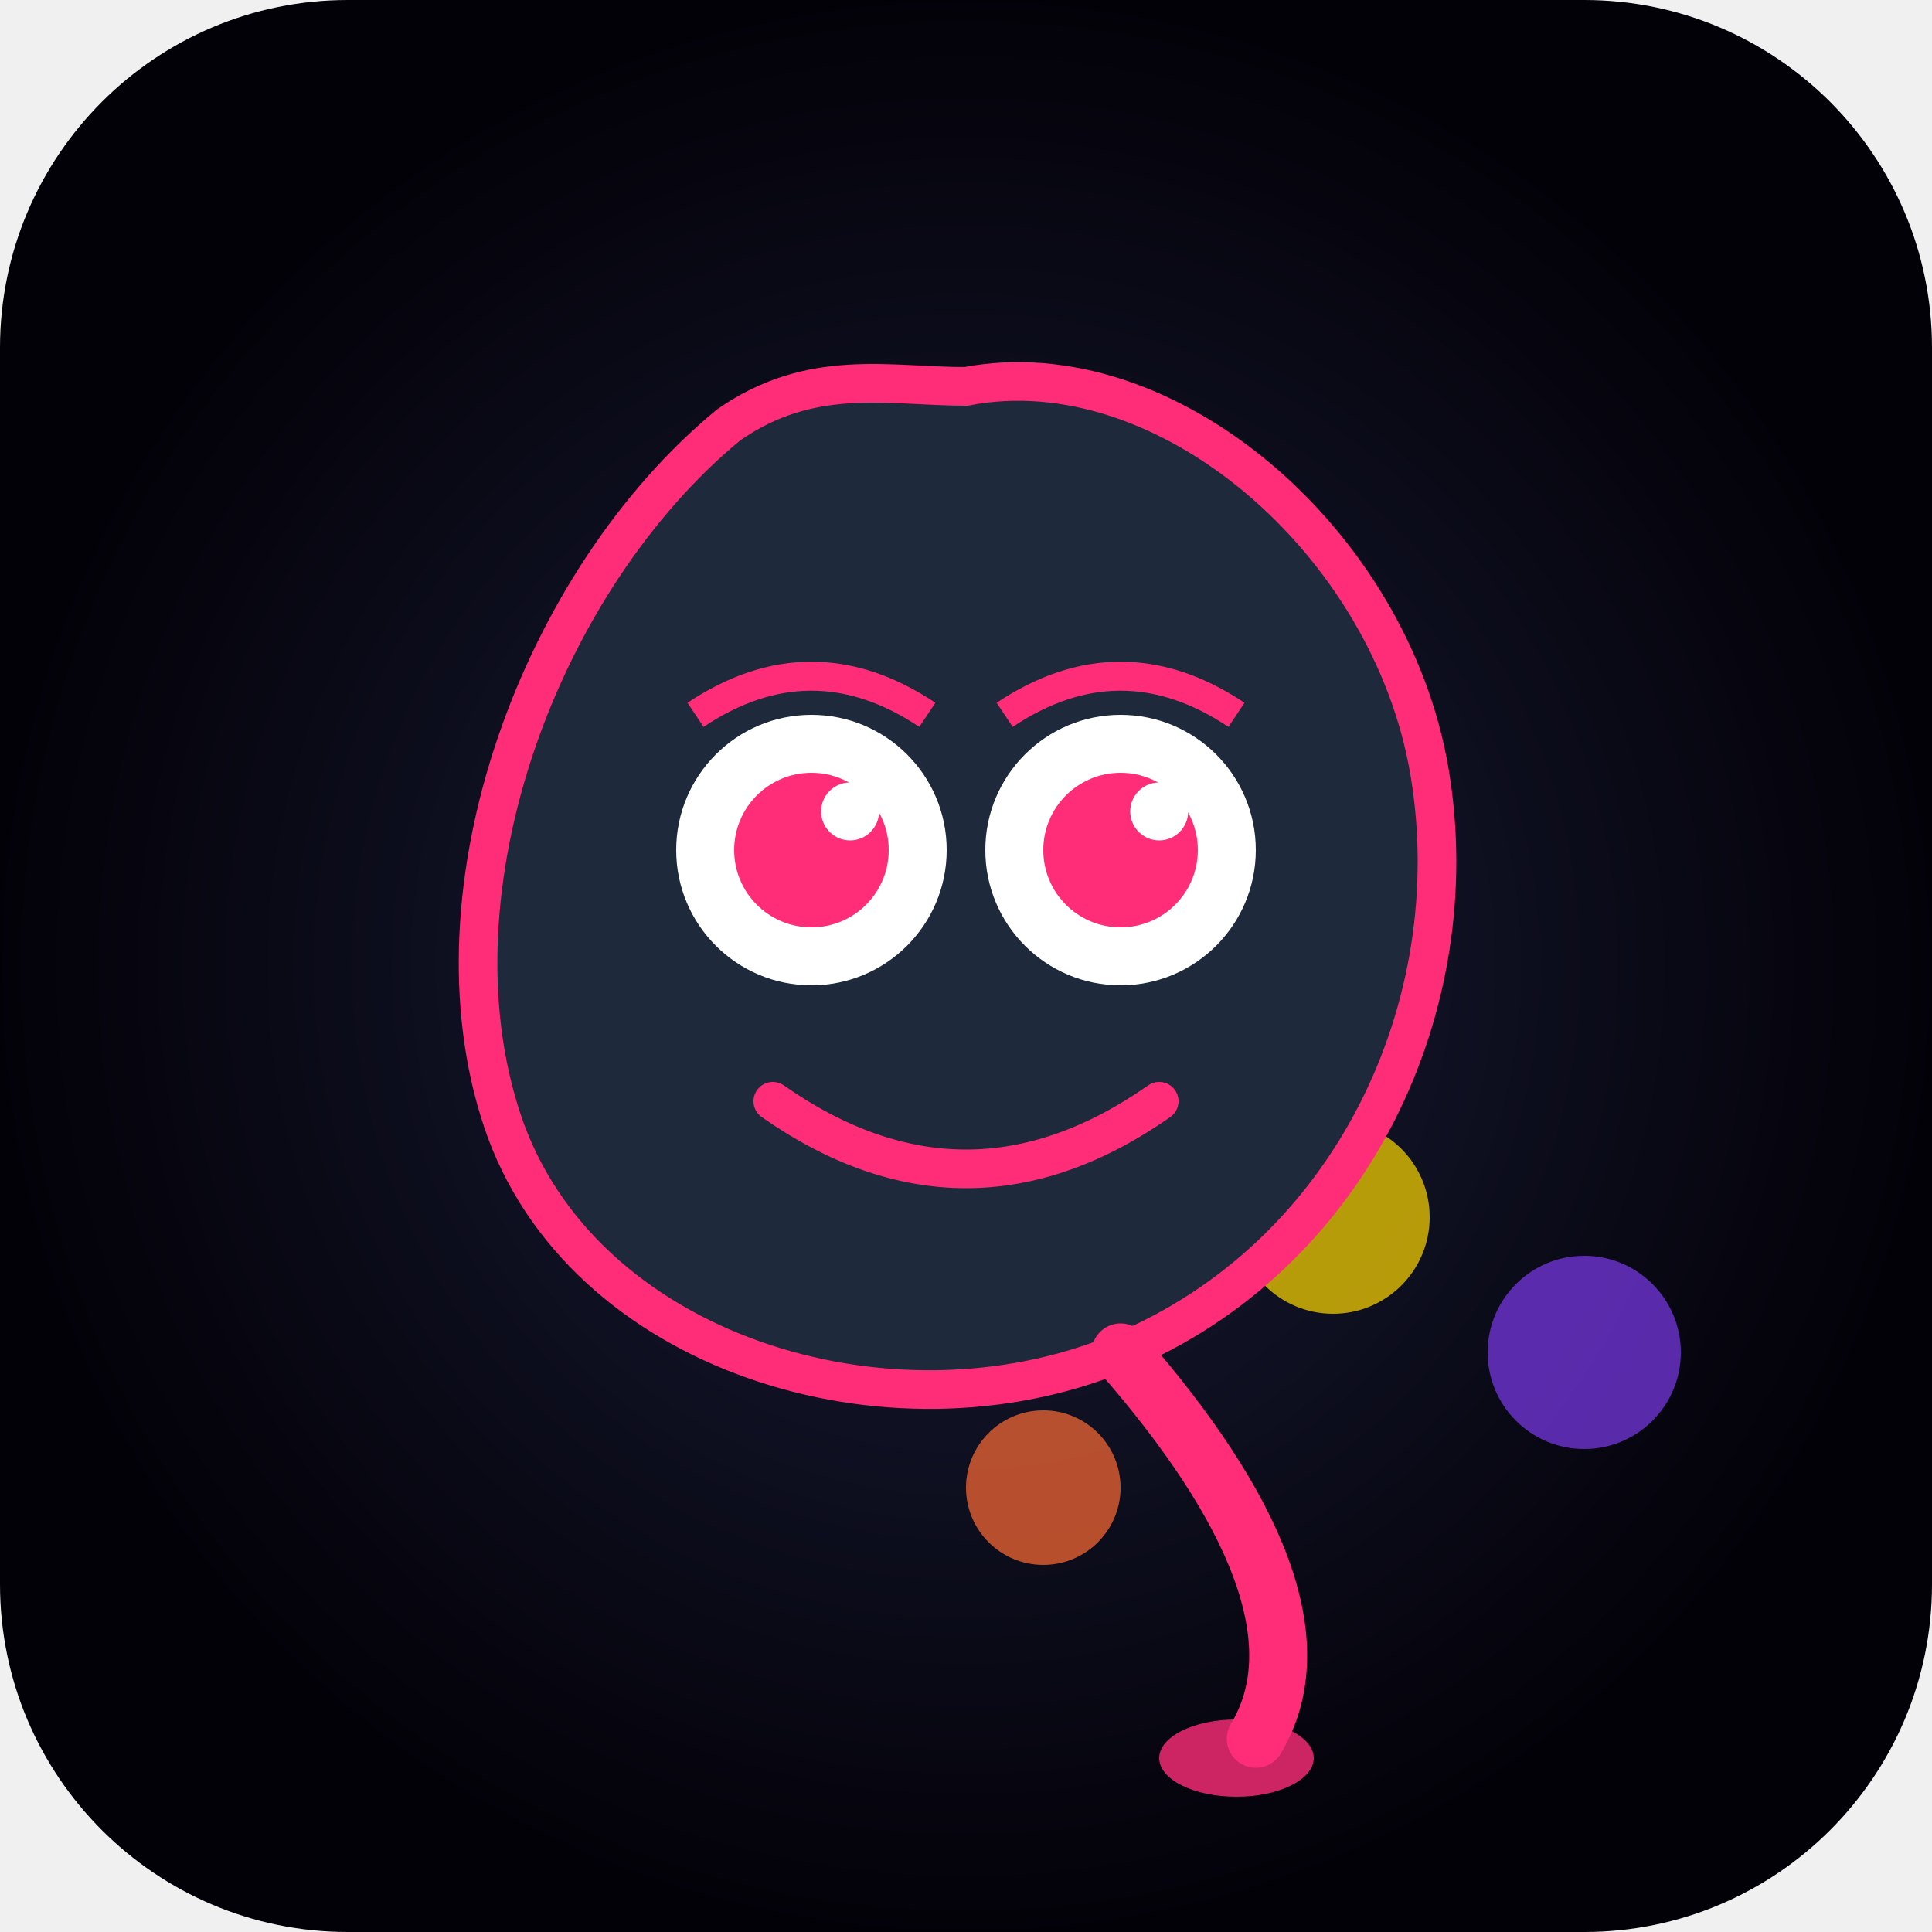
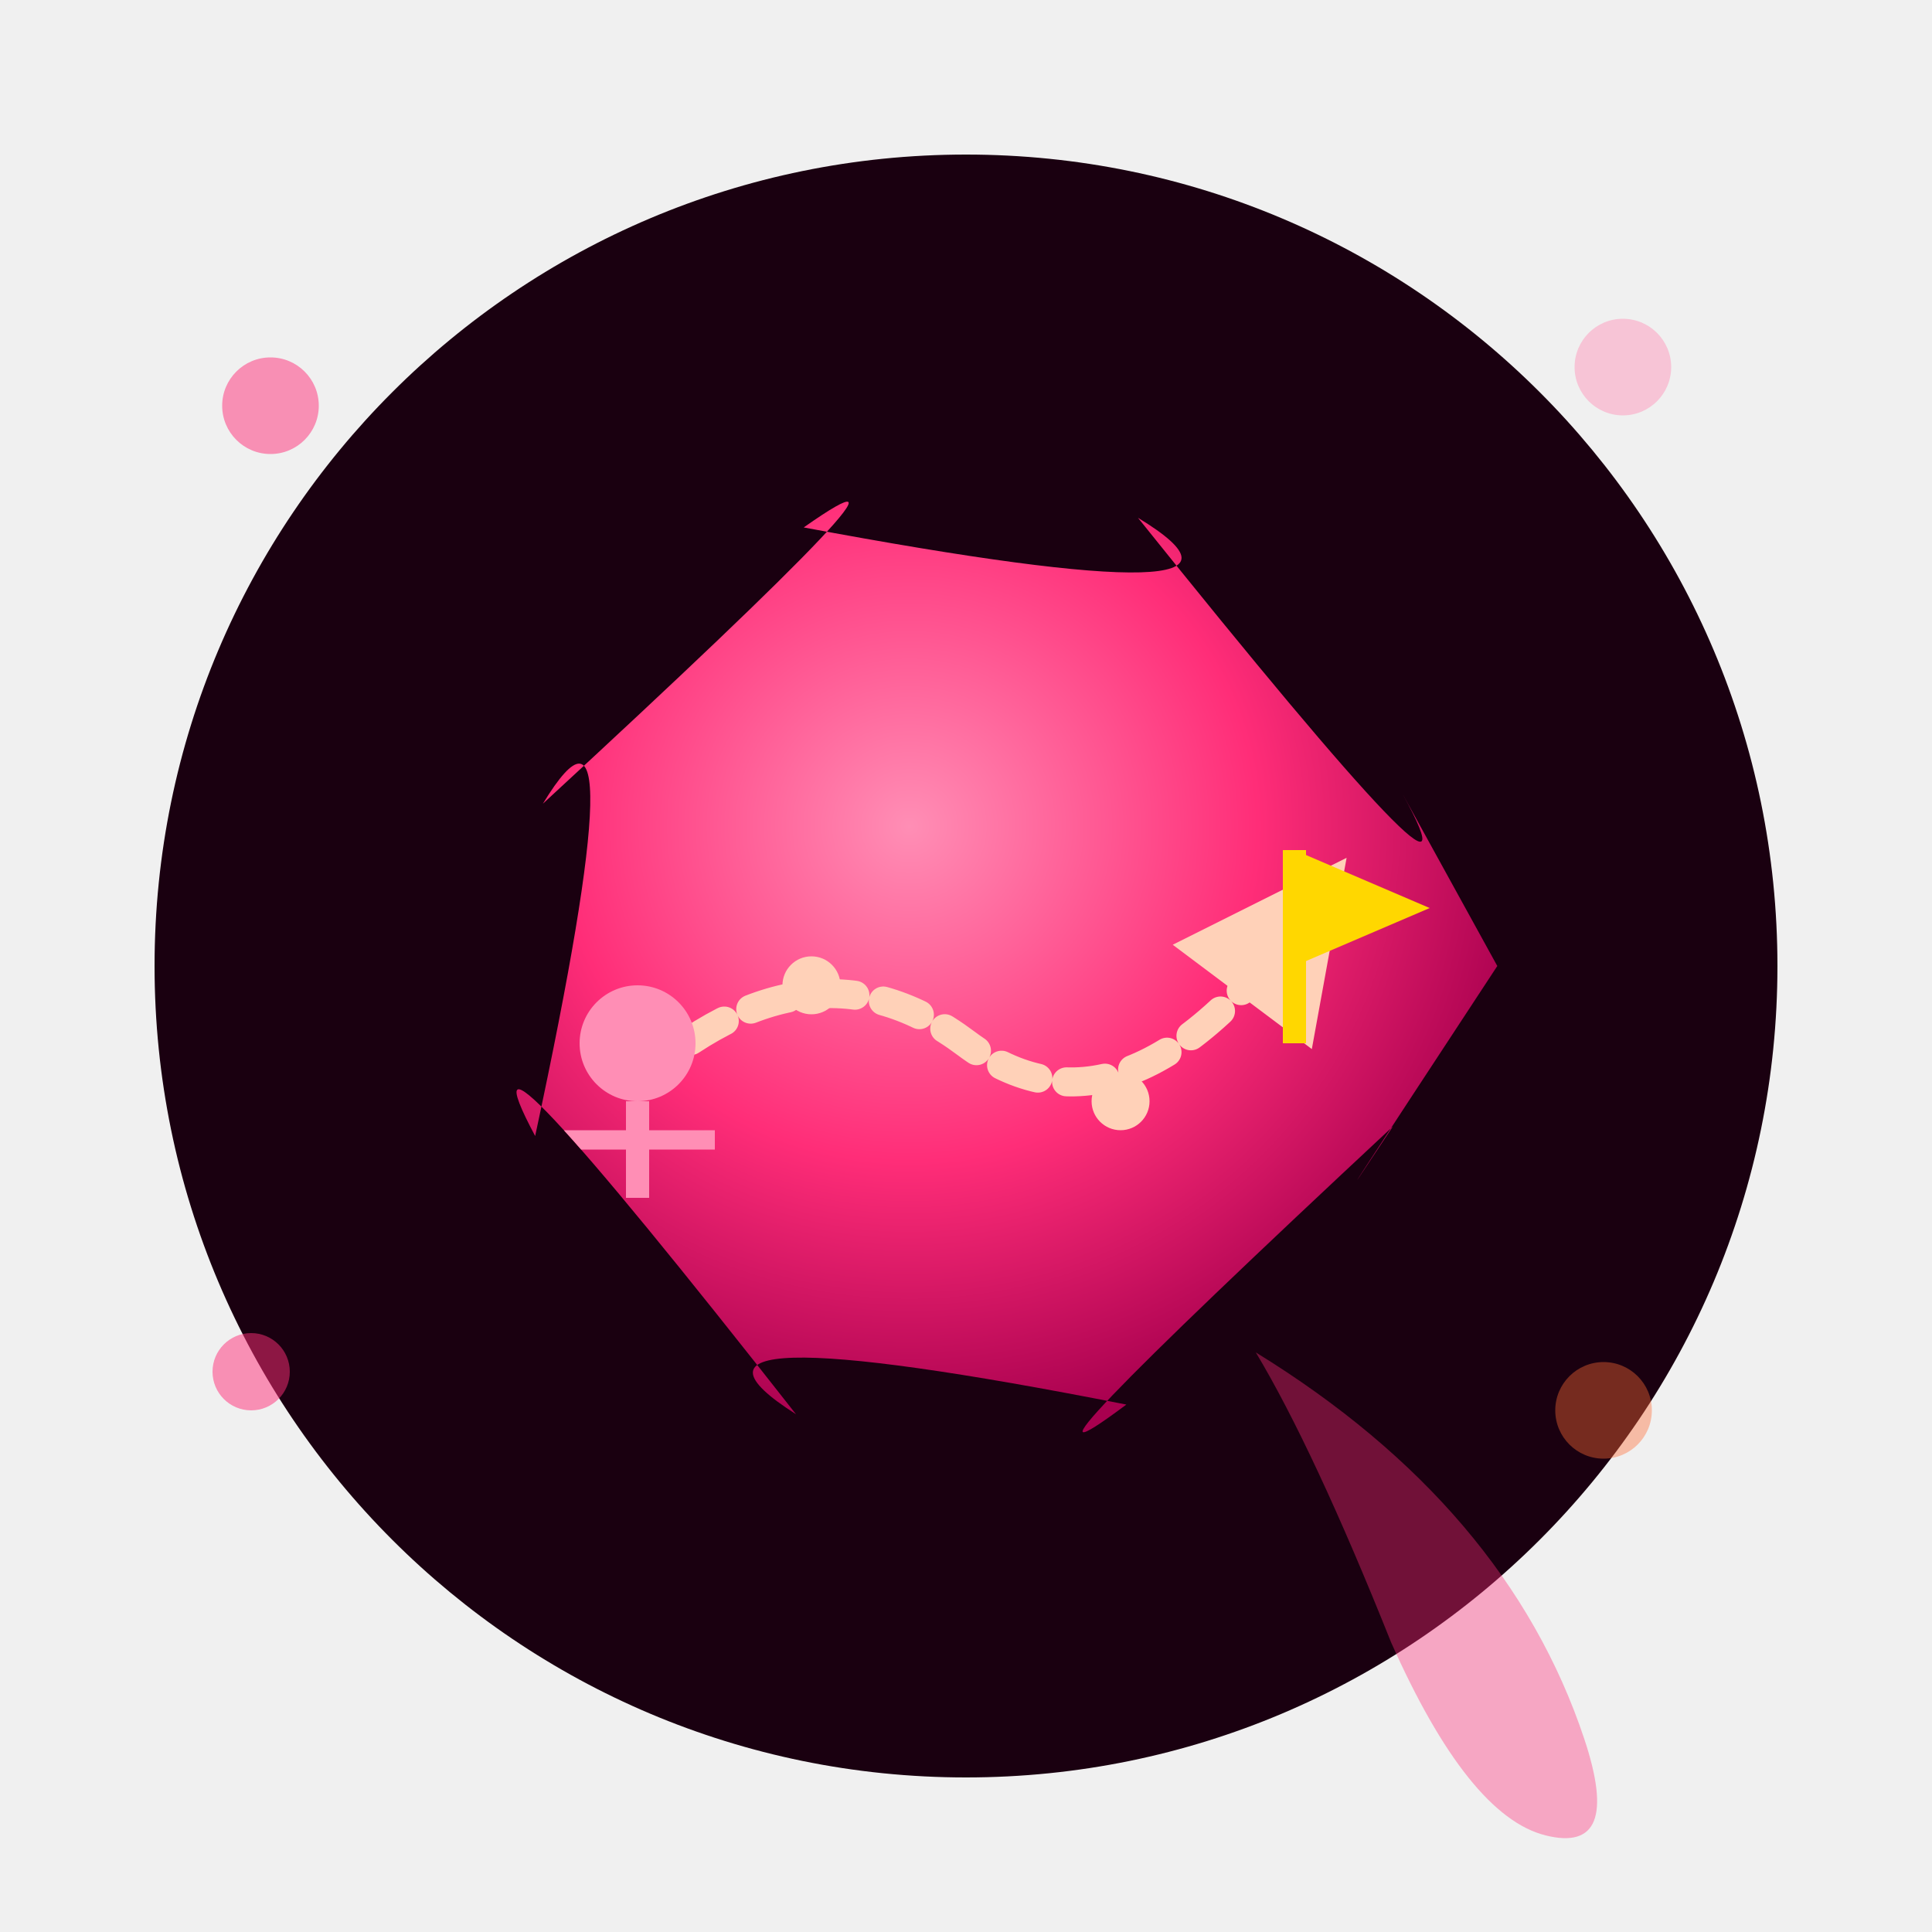
<svg xmlns="http://www.w3.org/2000/svg" viewBox="0 0 100 100" width="200" height="200">
  <defs>
-     <radialGradient id="bg" cx="50%" cy="50%" r="50%">
-       <stop offset="0%" stop-color="#1a1f3a" />
-       <stop offset="100%" stop-color="#030108" />
+     <radialGradient id="mguxBlobGrad" cx="40%" cy="35%" r="65%">
+       <stop offset="0%" stop-color="#FF8EB5" />
+       <stop offset="55%" stop-color="#FF2D78" />
+       <stop offset="100%" stop-color="#A8004F" />
    </radialGradient>
+     <clipPath id="mguxBlobClip">
+       <path d="M 77.5 50.0 Q 66.6 66.6 72.1 58.3 Q 50.0 78.9 58.3 72.7 Q 32.4 67.6 41.2 73.2 Q 23.0 50.0 27.7 58.8 Q 33.2 33.2 28.1 41.6 Q 50.0 21.4 41.6 27.3 Q 67.8 32.2 58.9 26.8 Q 77.5 50.0 72.6 41.1 Z" />
+     </clipPath>
+     <marker id="arrowMGUX" markerWidth="6" markerHeight="6" refX="3" refY="3" orient="auto">
+       <polygon points="0 0, 6 3, 0 6" fill="#FFD1B8" />
+     </marker>
  </defs>
-   <rect width="100" height="100" rx="18" fill="url(#bg)" />
-   <circle cx="64" cy="58" r="5" fill="#FFD700" opacity="0.7" />
-   <circle cx="82" cy="70" r="5" fill="#7C3AED" opacity="0.7" />
-   <circle cx="38" cy="64" r="3" fill="#7C3AED" opacity="0.7" />
-   <circle cx="54" cy="77" r="4" fill="#FF6B35" opacity="0.7" />
-   <circle cx="69" cy="63" r="5" fill="#FFD700" opacity="0.7" />
-   <path d="M50,20 C60.294,18 72,28 74,40 C76,52 70,65 58,70 C46,75 30,70 26,58 C22,46 28,30 37.706,22 C42,19 46,20 50,20 Z" fill="#1E293B" stroke="#FF2D78" stroke-width="2" />
-   <path d="M58,70 C65,78 68,85 65,90" stroke="#FF2D78" stroke-width="3" fill="none" stroke-linecap="round" />
-   <ellipse cx="64" cy="91" rx="4" ry="2" fill="#FF2D78" opacity="0.8" />
-   <circle cx="42" cy="44" r="7" fill="white" />
-   <circle cx="58" cy="44" r="7" fill="white" />
-   <circle cx="42" cy="44" r="4" fill="#FF2D78" />
-   <circle cx="58" cy="44" r="4" fill="#FF2D78" />
-   <circle cx="44" cy="42" r="1.5" fill="white" />
-   <circle cx="60" cy="42" r="1.5" fill="white" />
-   <path d="M36,37 Q42,33 48,37" stroke="#FF2D78" stroke-width="1.5" fill="none" />
-   <path d="M52,37 Q58,33 64,37" stroke="#FF2D78" stroke-width="1.5" fill="none" />
-   <path d="M40,57 Q50,64 60,57" stroke="#FF2D78" stroke-width="2" fill="none" stroke-linecap="round" />
+   <circle cx="50" cy="50" r="42" fill="#1A0010" />
+   <circle cx="14" cy="21" r="2.5" fill="#FF2D78" opacity="0.5" />
+   <circle cx="84" cy="19" r="2.5" fill="#FF8EB5" opacity="0.45" />
+   <circle cx="13" cy="71" r="2" fill="#FF2D78" opacity="0.5" />
+   <circle cx="83" cy="73" r="2.5" fill="#FF6B35" opacity="0.4" />
+   <path d="M 65 70 Q 78 78 82 90 Q 84 96 80 95 Q 76 94 72 85 Q 68 75 65 70 Z" fill="#FF2D78" opacity="0.38" />
+   <path d="M 77.5 50.0 Q 66.6 66.6 72.1 58.3 Q 50.0 78.9 58.3 72.7 Q 32.4 67.6 41.2 73.2 Q 23.0 50.0 27.7 58.8 Q 33.2 33.2 28.1 41.6 Q 50.0 21.4 41.6 27.3 Q 67.8 32.2 58.9 26.8 Q 77.5 50.0 72.6 41.1 Z" fill="url(#mguxBlobGrad)" />
+   <g clip-path="url(#mguxBlobClip)">
+     <path d="M 33 56 Q 42 48 50 54 Q 58 60 67 48" fill="none" stroke="#FFD1B8" stroke-width="1.5" stroke-linecap="round" stroke-dasharray="2,1.5" marker-end="url(#arrowMGUX)" />
+     <circle cx="33" cy="54" r="3" fill="#FF8EB5" />
+     <line x1="33" y1="57" x2="33" y2="62" stroke="#FF8EB5" stroke-width="1.2" />
+     <line x1="29" y1="59" x2="37" y2="59" stroke="#FF8EB5" stroke-width="1" />
+     <line x1="67" y1="44" x2="67" y2="54" stroke="#FFD700" stroke-width="1.2" />
+     <polygon points="67,44 74,47 67,50" fill="#FFD700" />
+     <circle cx="42" cy="51" r="1.5" fill="#FFD1B8" />
+     <circle cx="58" cy="57" r="1.5" fill="#FFD1B8" />
+   </g>
</svg>
